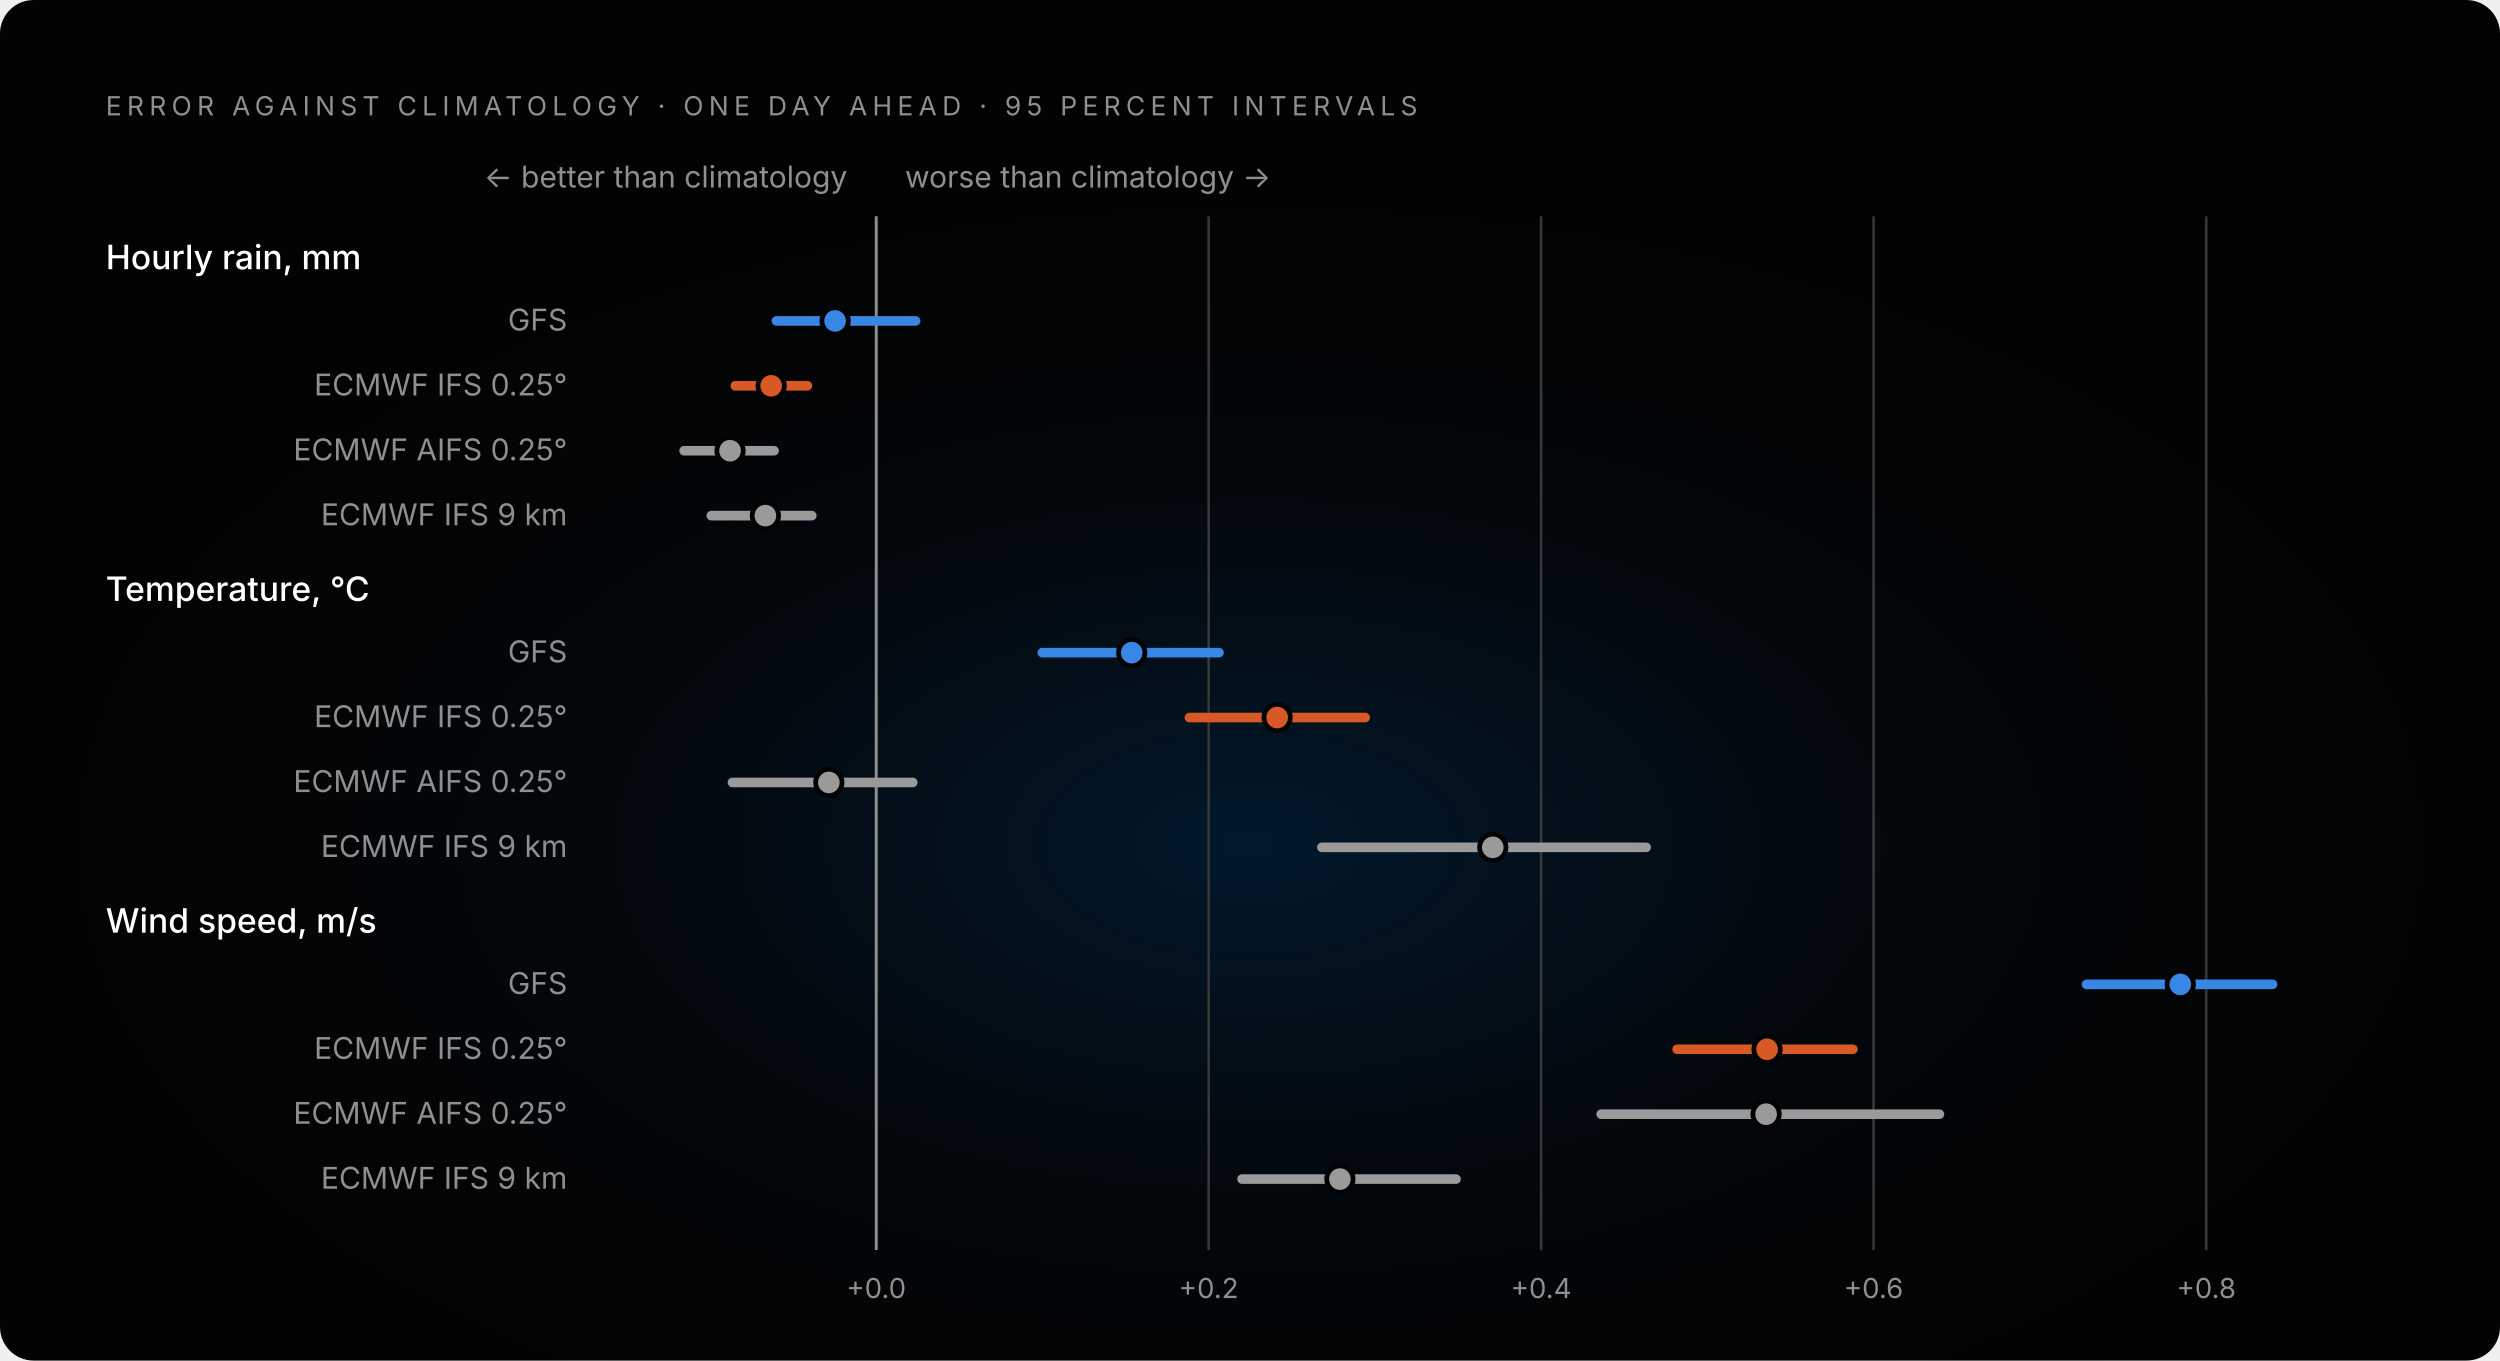
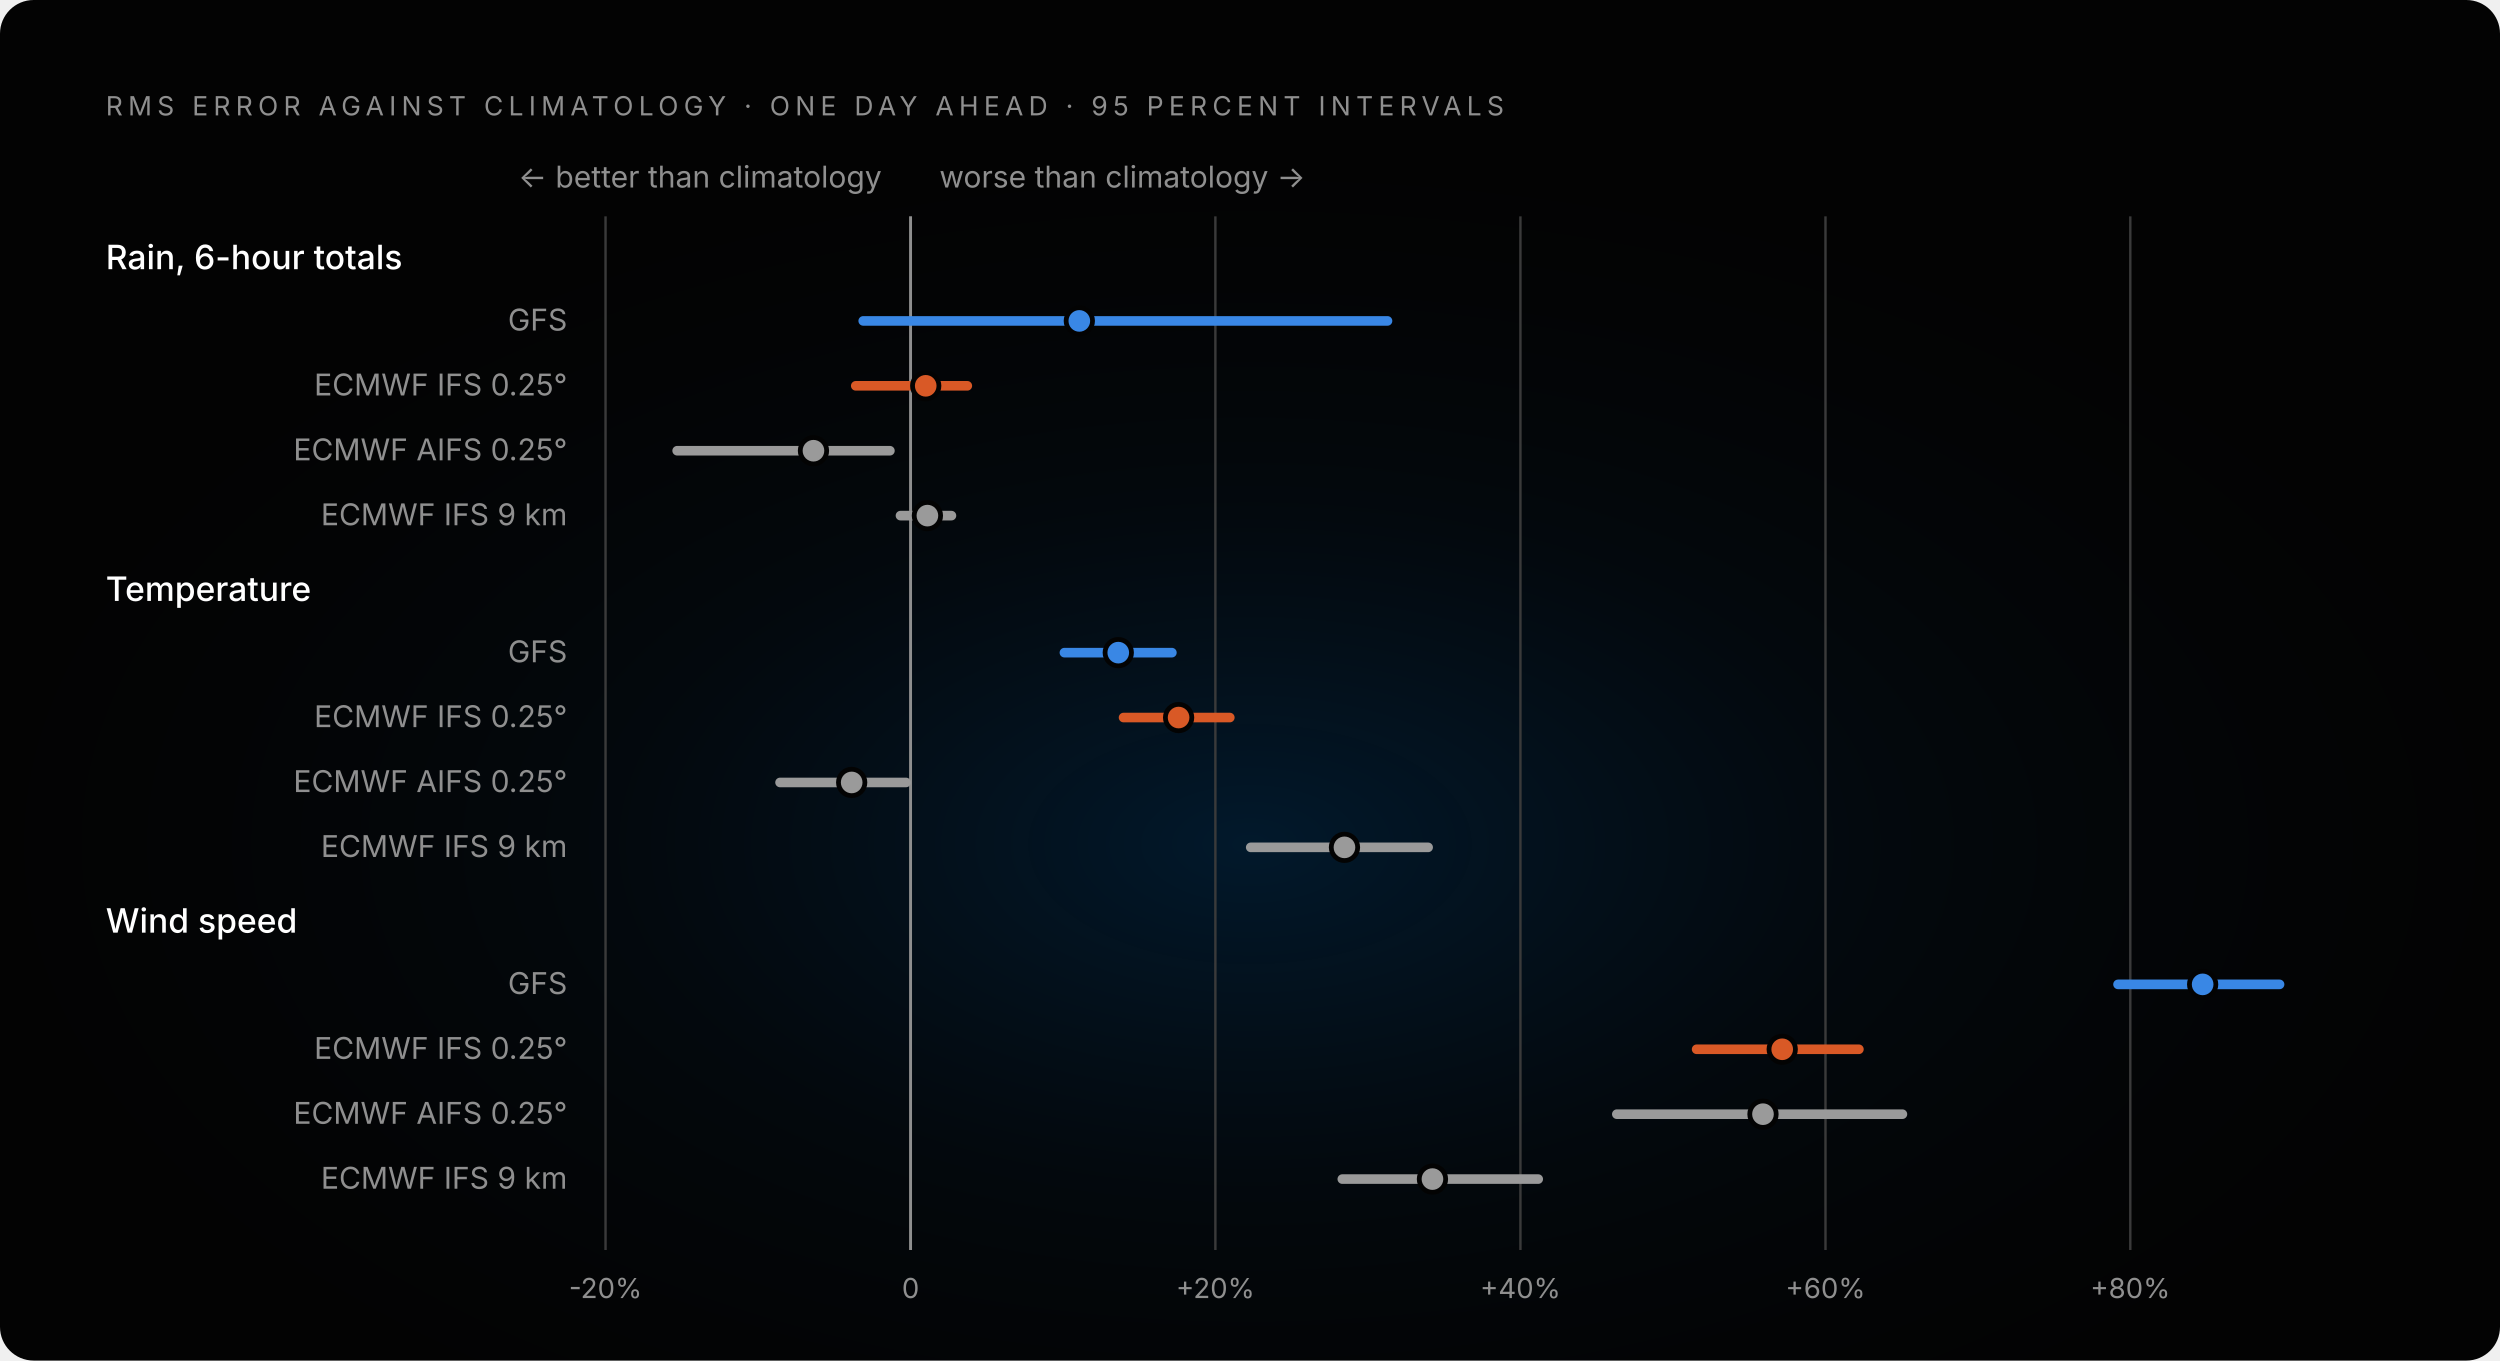
- <svg xmlns="http://www.w3.org/2000/svg" viewBox="0 0 1040 566" width="1040" height="566" role="img" aria-label="Difference in mean absolute error against climatology, one day ahead, with 95 percent intervals. Rain forecasts are slightly better than climatology; temperature and wind forecasts are worse.">
+ <svg xmlns="http://www.w3.org/2000/svg" viewBox="0 0 1040 566" width="1040" height="566" role="img" aria-label="Change in root mean square error against climatology, one day ahead, with 95 percent intervals. Temperature and wind forecasts are worse than climatology; for rain only ECMWF's AIFS is better.">
  <defs>
    <radialGradient id="bg" cx="50%" cy="62%" r="55%">
      <stop offset="0%" stop-color="rgba(0,105,190,.22)" />
      <stop offset="45%" stop-color="rgba(0,80,150,.07)" />
      <stop offset="100%" stop-color="#030303" stop-opacity="0" />
    </radialGradient>
  </defs>
  <style>.n{opacity:0;animation:in .7s ease-out forwards}@keyframes in{from{opacity:0;transform:translateY(6px)}to{opacity:1;transform:none}}.halo{animation:halo 2.6s ease-in-out infinite}@keyframes halo{0%,100%{opacity:.35}50%{opacity:1}}.bar{transform-box:fill-box;transform-origin:center;animation:grow .9s ease-out both}@keyframes grow{from{transform:scaleX(0)}}.dot{animation:pop .5s ease-out both}@keyframes pop{from{opacity:0}}@media (prefers-reduced-motion: reduce){.n,.halo,.bar,.dot{animation:none;opacity:1}}</style>
  <rect width="1040" height="566" rx="14" fill="#030303" />
  <rect width="1040" height="566" rx="14" fill="url(#bg)" />
-   <text x="44" y="48" font-family="'Inter Tight', Inter, system-ui, -apple-system, 'Segoe UI', Helvetica, Arial, sans-serif" font-size="11" letter-spacing="2.2" fill="#8f8f8f">ERROR AGAINST CLIMATOLOGY · ONE DAY AHEAD · 95 PERCENT INTERVALS</text>
-   <text x="352.486" y="78" text-anchor="end" font-family="'Inter Tight', Inter, system-ui, -apple-system, 'Segoe UI', Helvetica, Arial, sans-serif" font-size="12.5" fill="#8f8f8f">← better than climatology</text>
-   <text x="376.486" y="78" font-family="'Inter Tight', Inter, system-ui, -apple-system, 'Segoe UI', Helvetica, Arial, sans-serif" font-size="12.5" fill="#8f8f8f">worse than climatology →</text>
-   <line x1="364.5" x2="364.5" y1="90" y2="520" stroke="#3a3a3a" stroke-width="1" />
-   <text x="364.5" y="540" text-anchor="middle" font-family="'Inter Tight', Inter, system-ui, -apple-system, 'Segoe UI', Helvetica, Arial, sans-serif" font-size="11.5" fill="#8f8f8f">+0.0</text>
-   <line x1="502.8" x2="502.8" y1="90" y2="520" stroke="#3a3a3a" stroke-width="1" />
-   <text x="502.8" y="540" text-anchor="middle" font-family="'Inter Tight', Inter, system-ui, -apple-system, 'Segoe UI', Helvetica, Arial, sans-serif" font-size="11.5" fill="#8f8f8f">+0.2</text>
-   <line x1="641.1" x2="641.1" y1="90" y2="520" stroke="#3a3a3a" stroke-width="1" />
-   <text x="641.1" y="540" text-anchor="middle" font-family="'Inter Tight', Inter, system-ui, -apple-system, 'Segoe UI', Helvetica, Arial, sans-serif" font-size="11.5" fill="#8f8f8f">+0.4</text>
-   <line x1="779.4" x2="779.4" y1="90" y2="520" stroke="#3a3a3a" stroke-width="1" />
-   <text x="779.4" y="540" text-anchor="middle" font-family="'Inter Tight', Inter, system-ui, -apple-system, 'Segoe UI', Helvetica, Arial, sans-serif" font-size="11.5" fill="#8f8f8f">+0.6</text>
-   <line x1="917.8" x2="917.8" y1="90" y2="520" stroke="#3a3a3a" stroke-width="1" />
-   <text x="917.8" y="540" text-anchor="middle" font-family="'Inter Tight', Inter, system-ui, -apple-system, 'Segoe UI', Helvetica, Arial, sans-serif" font-size="11.5" fill="#8f8f8f">+0.8</text>
-   <line x1="364.5" x2="364.5" y1="90" y2="520" stroke="#8f8f8f" stroke-width="1.2" />
-   <text x="44" y="112" font-family="'Inter Tight', Inter, system-ui, -apple-system, 'Segoe UI', Helvetica, Arial, sans-serif" font-size="14" font-weight="500" fill="#ffffff">Hourly rain, mm</text>
+   <text x="44" y="48" font-family="'Inter Tight', Inter, system-ui, -apple-system, 'Segoe UI', Helvetica, Arial, sans-serif" font-size="11" letter-spacing="2.2" fill="#8f8f8f">RMS ERROR AGAINST CLIMATOLOGY · ONE DAY AHEAD · 95 PERCENT INTERVALS</text>
+   <text x="366.787" y="78" text-anchor="end" font-family="'Inter Tight', Inter, system-ui, -apple-system, 'Segoe UI', Helvetica, Arial, sans-serif" font-size="12.5" fill="#8f8f8f">← better than climatology</text>
+   <text x="390.787" y="78" font-family="'Inter Tight', Inter, system-ui, -apple-system, 'Segoe UI', Helvetica, Arial, sans-serif" font-size="12.5" fill="#8f8f8f">worse than climatology →</text>
+   <line x1="251.9" x2="251.9" y1="90" y2="520" stroke="#3a3a3a" stroke-width="1" />
+   <text x="251.9" y="540" text-anchor="middle" font-family="'Inter Tight', Inter, system-ui, -apple-system, 'Segoe UI', Helvetica, Arial, sans-serif" font-size="11.5" fill="#8f8f8f">-20%</text>
+   <line x1="378.8" x2="378.8" y1="90" y2="520" stroke="#3a3a3a" stroke-width="1" />
+   <text x="378.8" y="540" text-anchor="middle" font-family="'Inter Tight', Inter, system-ui, -apple-system, 'Segoe UI', Helvetica, Arial, sans-serif" font-size="11.5" fill="#8f8f8f">0</text>
+   <line x1="505.6" x2="505.6" y1="90" y2="520" stroke="#3a3a3a" stroke-width="1" />
+   <text x="505.6" y="540" text-anchor="middle" font-family="'Inter Tight', Inter, system-ui, -apple-system, 'Segoe UI', Helvetica, Arial, sans-serif" font-size="11.5" fill="#8f8f8f">+20%</text>
+   <line x1="632.5" x2="632.5" y1="90" y2="520" stroke="#3a3a3a" stroke-width="1" />
+   <text x="632.5" y="540" text-anchor="middle" font-family="'Inter Tight', Inter, system-ui, -apple-system, 'Segoe UI', Helvetica, Arial, sans-serif" font-size="11.5" fill="#8f8f8f">+40%</text>
+   <line x1="759.4" x2="759.4" y1="90" y2="520" stroke="#3a3a3a" stroke-width="1" />
+   <text x="759.4" y="540" text-anchor="middle" font-family="'Inter Tight', Inter, system-ui, -apple-system, 'Segoe UI', Helvetica, Arial, sans-serif" font-size="11.5" fill="#8f8f8f">+60%</text>
+   <line x1="886.2" x2="886.2" y1="90" y2="520" stroke="#3a3a3a" stroke-width="1" />
+   <text x="886.2" y="540" text-anchor="middle" font-family="'Inter Tight', Inter, system-ui, -apple-system, 'Segoe UI', Helvetica, Arial, sans-serif" font-size="11.5" fill="#8f8f8f">+80%</text>
+   <line x1="378.8" x2="378.8" y1="90" y2="520" stroke="#8f8f8f" stroke-width="1.2" />
+   <text x="44" y="112" font-family="'Inter Tight', Inter, system-ui, -apple-system, 'Segoe UI', Helvetica, Arial, sans-serif" font-size="14" font-weight="500" fill="#ffffff">Rain, 6-hour totals</text>
  <text x="236" y="137.5" text-anchor="end" font-family="'Inter Tight', Inter, system-ui, -apple-system, 'Segoe UI', Helvetica, Arial, sans-serif" font-size="12.5" fill="#8f8f8f">GFS</text>
-   <line class="bar" style="animation-delay:0.00s" x1="323.0" x2="380.9" y1="133.5" y2="133.5" stroke="#3987e5" stroke-width="4" stroke-linecap="round" />
-   <circle class="dot" style="animation-delay:0.50s" cx="347.4" cy="133.5" r="5.5" fill="#3987e5" stroke="#030303" stroke-width="2" />
+   <line class="bar" style="animation-delay:0.00s" x1="359.1" x2="577.2" y1="133.5" y2="133.5" stroke="#3987e5" stroke-width="4" stroke-linecap="round" />
+   <circle class="dot" style="animation-delay:0.50s" cx="449.0" cy="133.5" r="5.5" fill="#3987e5" stroke="#030303" stroke-width="2" />
  <text x="236" y="164.5" text-anchor="end" font-family="'Inter Tight', Inter, system-ui, -apple-system, 'Segoe UI', Helvetica, Arial, sans-serif" font-size="12.5" fill="#8f8f8f">ECMWF IFS 0.25°</text>
-   <line class="bar" style="animation-delay:0.08s" x1="305.9" x2="335.9" y1="160.5" y2="160.5" stroke="#d95926" stroke-width="4" stroke-linecap="round" />
-   <circle class="dot" style="animation-delay:0.58s" cx="320.8" cy="160.5" r="5.5" fill="#d95926" stroke="#030303" stroke-width="2" />
+   <line class="bar" style="animation-delay:0.08s" x1="356.0" x2="402.4" y1="160.5" y2="160.5" stroke="#d95926" stroke-width="4" stroke-linecap="round" />
+   <circle class="dot" style="animation-delay:0.58s" cx="385.1" cy="160.5" r="5.5" fill="#d95926" stroke="#030303" stroke-width="2" />
  <text x="236" y="191.5" text-anchor="end" font-family="'Inter Tight', Inter, system-ui, -apple-system, 'Segoe UI', Helvetica, Arial, sans-serif" font-size="12.5" fill="#8f8f8f">ECMWF AIFS 0.25°</text>
-   <line class="bar" style="animation-delay:0.16s" x1="284.6" x2="322.0" y1="187.5" y2="187.5" stroke="#9a9a9a" stroke-width="4" stroke-linecap="round" />
-   <circle class="dot" style="animation-delay:0.66s" cx="303.7" cy="187.5" r="5.5" fill="#9a9a9a" stroke="#030303" stroke-width="2" />
+   <line class="bar" style="animation-delay:0.16s" x1="281.7" x2="370.2" y1="187.5" y2="187.5" stroke="#9a9a9a" stroke-width="4" stroke-linecap="round" />
+   <circle class="dot" style="animation-delay:0.66s" cx="338.4" cy="187.5" r="5.5" fill="#9a9a9a" stroke="#030303" stroke-width="2" />
  <text x="236" y="218.5" text-anchor="end" font-family="'Inter Tight', Inter, system-ui, -apple-system, 'Segoe UI', Helvetica, Arial, sans-serif" font-size="12.5" fill="#8f8f8f">ECMWF IFS 9 km</text>
-   <line class="bar" style="animation-delay:0.24s" x1="295.9" x2="337.7" y1="214.5" y2="214.5" stroke="#9a9a9a" stroke-width="4" stroke-linecap="round" />
-   <circle class="dot" style="animation-delay:0.74s" cx="318.4" cy="214.5" r="5.5" fill="#9a9a9a" stroke="#030303" stroke-width="2" />
-   <text x="44" y="250" font-family="'Inter Tight', Inter, system-ui, -apple-system, 'Segoe UI', Helvetica, Arial, sans-serif" font-size="14" font-weight="500" fill="#ffffff">Temperature, °C</text>
+   <line class="bar" style="animation-delay:0.24s" x1="374.6" x2="395.8" y1="214.5" y2="214.5" stroke="#9a9a9a" stroke-width="4" stroke-linecap="round" />
+   <circle class="dot" style="animation-delay:0.74s" cx="385.8" cy="214.5" r="5.5" fill="#9a9a9a" stroke="#030303" stroke-width="2" />
+   <text x="44" y="250" font-family="'Inter Tight', Inter, system-ui, -apple-system, 'Segoe UI', Helvetica, Arial, sans-serif" font-size="14" font-weight="500" fill="#ffffff">Temperature</text>
  <text x="236" y="275.5" text-anchor="end" font-family="'Inter Tight', Inter, system-ui, -apple-system, 'Segoe UI', Helvetica, Arial, sans-serif" font-size="12.5" fill="#8f8f8f">GFS</text>
-   <line class="bar" style="animation-delay:0.32s" x1="433.6" x2="507.1" y1="271.5" y2="271.5" stroke="#3987e5" stroke-width="4" stroke-linecap="round" />
-   <circle class="dot" style="animation-delay:0.82s" cx="470.8" cy="271.5" r="5.5" fill="#3987e5" stroke="#030303" stroke-width="2" />
+   <line class="bar" style="animation-delay:0.32s" x1="442.8" x2="487.5" y1="271.5" y2="271.5" stroke="#3987e5" stroke-width="4" stroke-linecap="round" />
+   <circle class="dot" style="animation-delay:0.82s" cx="465.2" cy="271.5" r="5.5" fill="#3987e5" stroke="#030303" stroke-width="2" />
  <text x="236" y="302.5" text-anchor="end" font-family="'Inter Tight', Inter, system-ui, -apple-system, 'Segoe UI', Helvetica, Arial, sans-serif" font-size="12.5" fill="#8f8f8f">ECMWF IFS 0.25°</text>
-   <line class="bar" style="animation-delay:0.40s" x1="494.8" x2="567.9" y1="298.5" y2="298.5" stroke="#d95926" stroke-width="4" stroke-linecap="round" />
-   <circle class="dot" style="animation-delay:0.90s" cx="531.3" cy="298.5" r="5.5" fill="#d95926" stroke="#030303" stroke-width="2" />
+   <line class="bar" style="animation-delay:0.40s" x1="467.4" x2="511.6" y1="298.5" y2="298.5" stroke="#d95926" stroke-width="4" stroke-linecap="round" />
+   <circle class="dot" style="animation-delay:0.90s" cx="490.3" cy="298.5" r="5.5" fill="#d95926" stroke="#030303" stroke-width="2" />
  <text x="236" y="329.5" text-anchor="end" font-family="'Inter Tight', Inter, system-ui, -apple-system, 'Segoe UI', Helvetica, Arial, sans-serif" font-size="12.5" fill="#8f8f8f">ECMWF AIFS 0.25°</text>
-   <line class="bar" style="animation-delay:0.48s" x1="304.7" x2="379.7" y1="325.5" y2="325.5" stroke="#9a9a9a" stroke-width="4" stroke-linecap="round" />
-   <circle class="dot" style="animation-delay:0.98s" cx="344.8" cy="325.5" r="5.5" fill="#9a9a9a" stroke="#030303" stroke-width="2" />
+   <line class="bar" style="animation-delay:0.48s" x1="324.5" x2="376.9" y1="325.5" y2="325.5" stroke="#9a9a9a" stroke-width="4" stroke-linecap="round" />
+   <circle class="dot" style="animation-delay:0.98s" cx="354.3" cy="325.5" r="5.5" fill="#9a9a9a" stroke="#030303" stroke-width="2" />
  <text x="236" y="356.5" text-anchor="end" font-family="'Inter Tight', Inter, system-ui, -apple-system, 'Segoe UI', Helvetica, Arial, sans-serif" font-size="12.5" fill="#8f8f8f">ECMWF IFS 9 km</text>
-   <line class="bar" style="animation-delay:0.56s" x1="549.9" x2="684.8" y1="352.5" y2="352.5" stroke="#9a9a9a" stroke-width="4" stroke-linecap="round" />
-   <circle class="dot" style="animation-delay:1.06s" cx="621.0" cy="352.5" r="5.5" fill="#9a9a9a" stroke="#030303" stroke-width="2" />
-   <text x="44" y="388" font-family="'Inter Tight', Inter, system-ui, -apple-system, 'Segoe UI', Helvetica, Arial, sans-serif" font-size="14" font-weight="500" fill="#ffffff">Wind speed, m/s</text>
+   <line class="bar" style="animation-delay:0.56s" x1="520.3" x2="594.1" y1="352.5" y2="352.5" stroke="#9a9a9a" stroke-width="4" stroke-linecap="round" />
+   <circle class="dot" style="animation-delay:1.06s" cx="559.3" cy="352.5" r="5.5" fill="#9a9a9a" stroke="#030303" stroke-width="2" />
+   <text x="44" y="388" font-family="'Inter Tight', Inter, system-ui, -apple-system, 'Segoe UI', Helvetica, Arial, sans-serif" font-size="14" font-weight="500" fill="#ffffff">Wind speed</text>
  <text x="236" y="413.5" text-anchor="end" font-family="'Inter Tight', Inter, system-ui, -apple-system, 'Segoe UI', Helvetica, Arial, sans-serif" font-size="12.5" fill="#8f8f8f">GFS</text>
-   <line class="bar" style="animation-delay:0.64s" x1="868.0" x2="945.4" y1="409.5" y2="409.5" stroke="#3987e5" stroke-width="4" stroke-linecap="round" />
-   <circle class="dot" style="animation-delay:1.14s" cx="907.0" cy="409.5" r="5.5" fill="#3987e5" stroke="#030303" stroke-width="2" />
+   <line class="bar" style="animation-delay:0.64s" x1="881.1" x2="948.3" y1="409.5" y2="409.5" stroke="#3987e5" stroke-width="4" stroke-linecap="round" />
+   <circle class="dot" style="animation-delay:1.14s" cx="916.3" cy="409.5" r="5.5" fill="#3987e5" stroke="#030303" stroke-width="2" />
  <text x="236" y="440.5" text-anchor="end" font-family="'Inter Tight', Inter, system-ui, -apple-system, 'Segoe UI', Helvetica, Arial, sans-serif" font-size="12.5" fill="#8f8f8f">ECMWF IFS 0.25°</text>
-   <line class="bar" style="animation-delay:0.72s" x1="697.7" x2="770.8" y1="436.5" y2="436.5" stroke="#d95926" stroke-width="4" stroke-linecap="round" />
-   <circle class="dot" style="animation-delay:1.22s" cx="735.1" cy="436.5" r="5.5" fill="#d95926" stroke="#030303" stroke-width="2" />
+   <line class="bar" style="animation-delay:0.72s" x1="705.8" x2="773.3" y1="436.5" y2="436.5" stroke="#d95926" stroke-width="4" stroke-linecap="round" />
+   <circle class="dot" style="animation-delay:1.22s" cx="741.4" cy="436.5" r="5.5" fill="#d95926" stroke="#030303" stroke-width="2" />
  <text x="236" y="467.5" text-anchor="end" font-family="'Inter Tight', Inter, system-ui, -apple-system, 'Segoe UI', Helvetica, Arial, sans-serif" font-size="12.5" fill="#8f8f8f">ECMWF AIFS 0.25°</text>
-   <line class="bar" style="animation-delay:0.80s" x1="666.1" x2="806.8" y1="463.5" y2="463.5" stroke="#9a9a9a" stroke-width="4" stroke-linecap="round" />
-   <circle class="dot" style="animation-delay:1.30s" cx="734.7" cy="463.5" r="5.5" fill="#9a9a9a" stroke="#030303" stroke-width="2" />
+   <line class="bar" style="animation-delay:0.80s" x1="672.6" x2="791.4" y1="463.5" y2="463.5" stroke="#9a9a9a" stroke-width="4" stroke-linecap="round" />
+   <circle class="dot" style="animation-delay:1.30s" cx="733.4" cy="463.5" r="5.5" fill="#9a9a9a" stroke="#030303" stroke-width="2" />
  <text x="236" y="494.5" text-anchor="end" font-family="'Inter Tight', Inter, system-ui, -apple-system, 'Segoe UI', Helvetica, Arial, sans-serif" font-size="12.5" fill="#8f8f8f">ECMWF IFS 9 km</text>
-   <line class="bar" style="animation-delay:0.88s" x1="516.7" x2="605.7" y1="490.5" y2="490.5" stroke="#9a9a9a" stroke-width="4" stroke-linecap="round" />
-   <circle class="dot" style="animation-delay:1.38s" cx="557.4" cy="490.5" r="5.5" fill="#9a9a9a" stroke="#030303" stroke-width="2" />
+   <line class="bar" style="animation-delay:0.88s" x1="558.4" x2="639.9" y1="490.5" y2="490.5" stroke="#9a9a9a" stroke-width="4" stroke-linecap="round" />
+   <circle class="dot" style="animation-delay:1.38s" cx="595.9" cy="490.5" r="5.5" fill="#9a9a9a" stroke="#030303" stroke-width="2" />
</svg>
